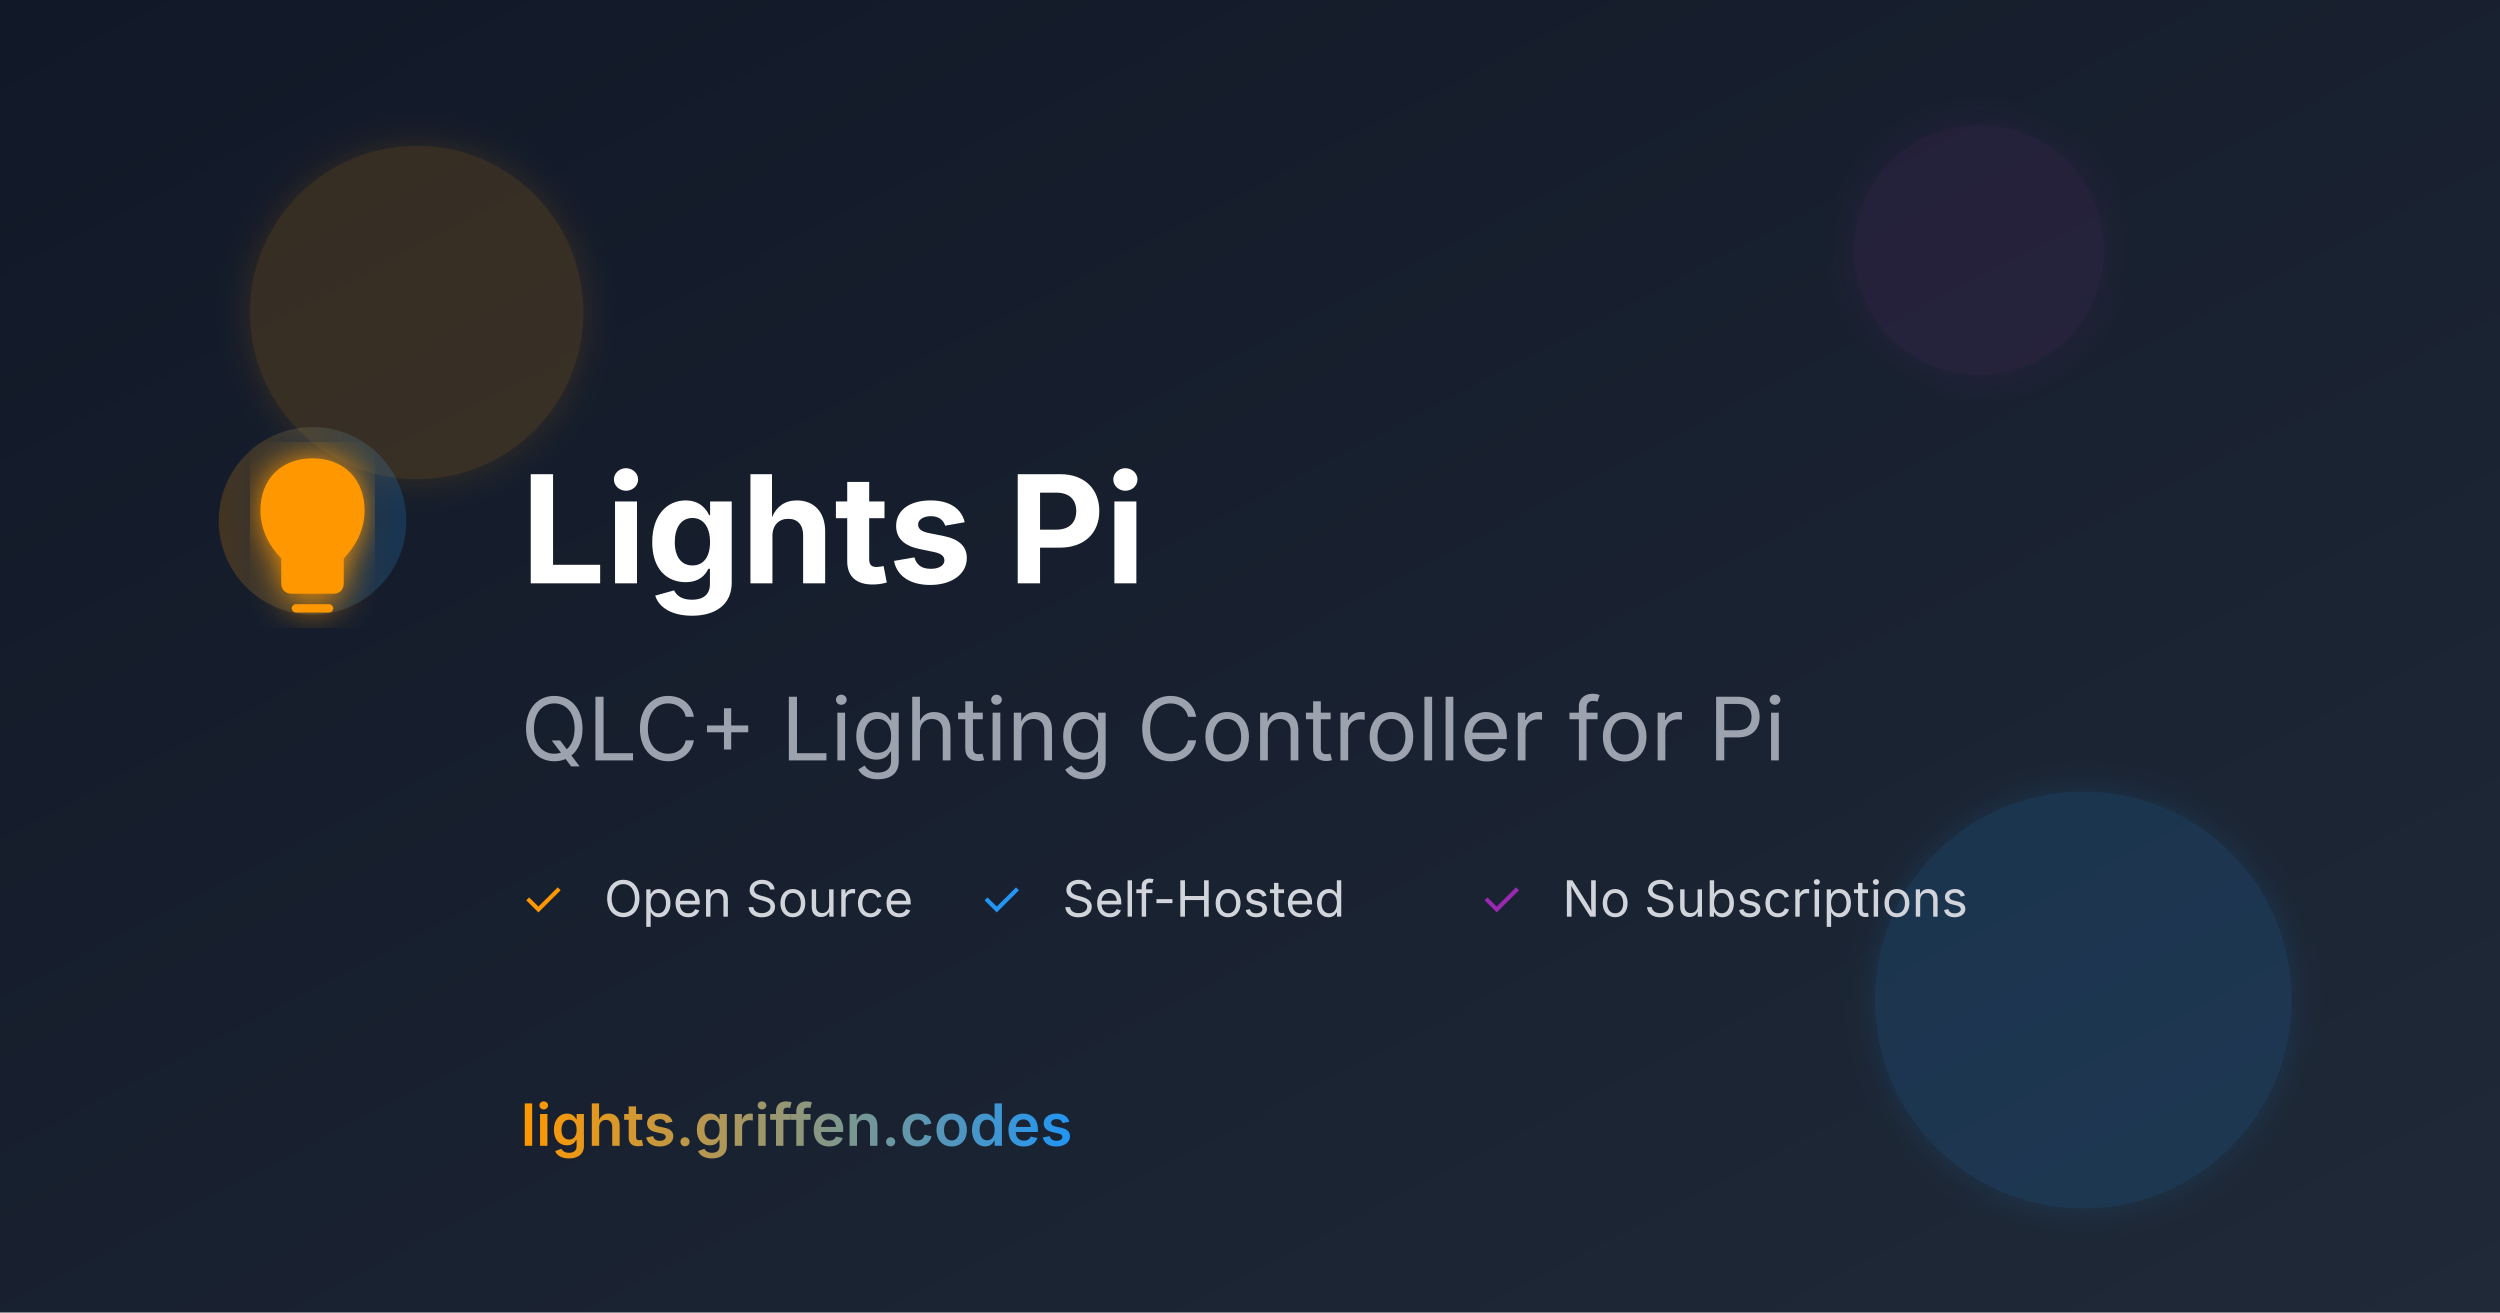
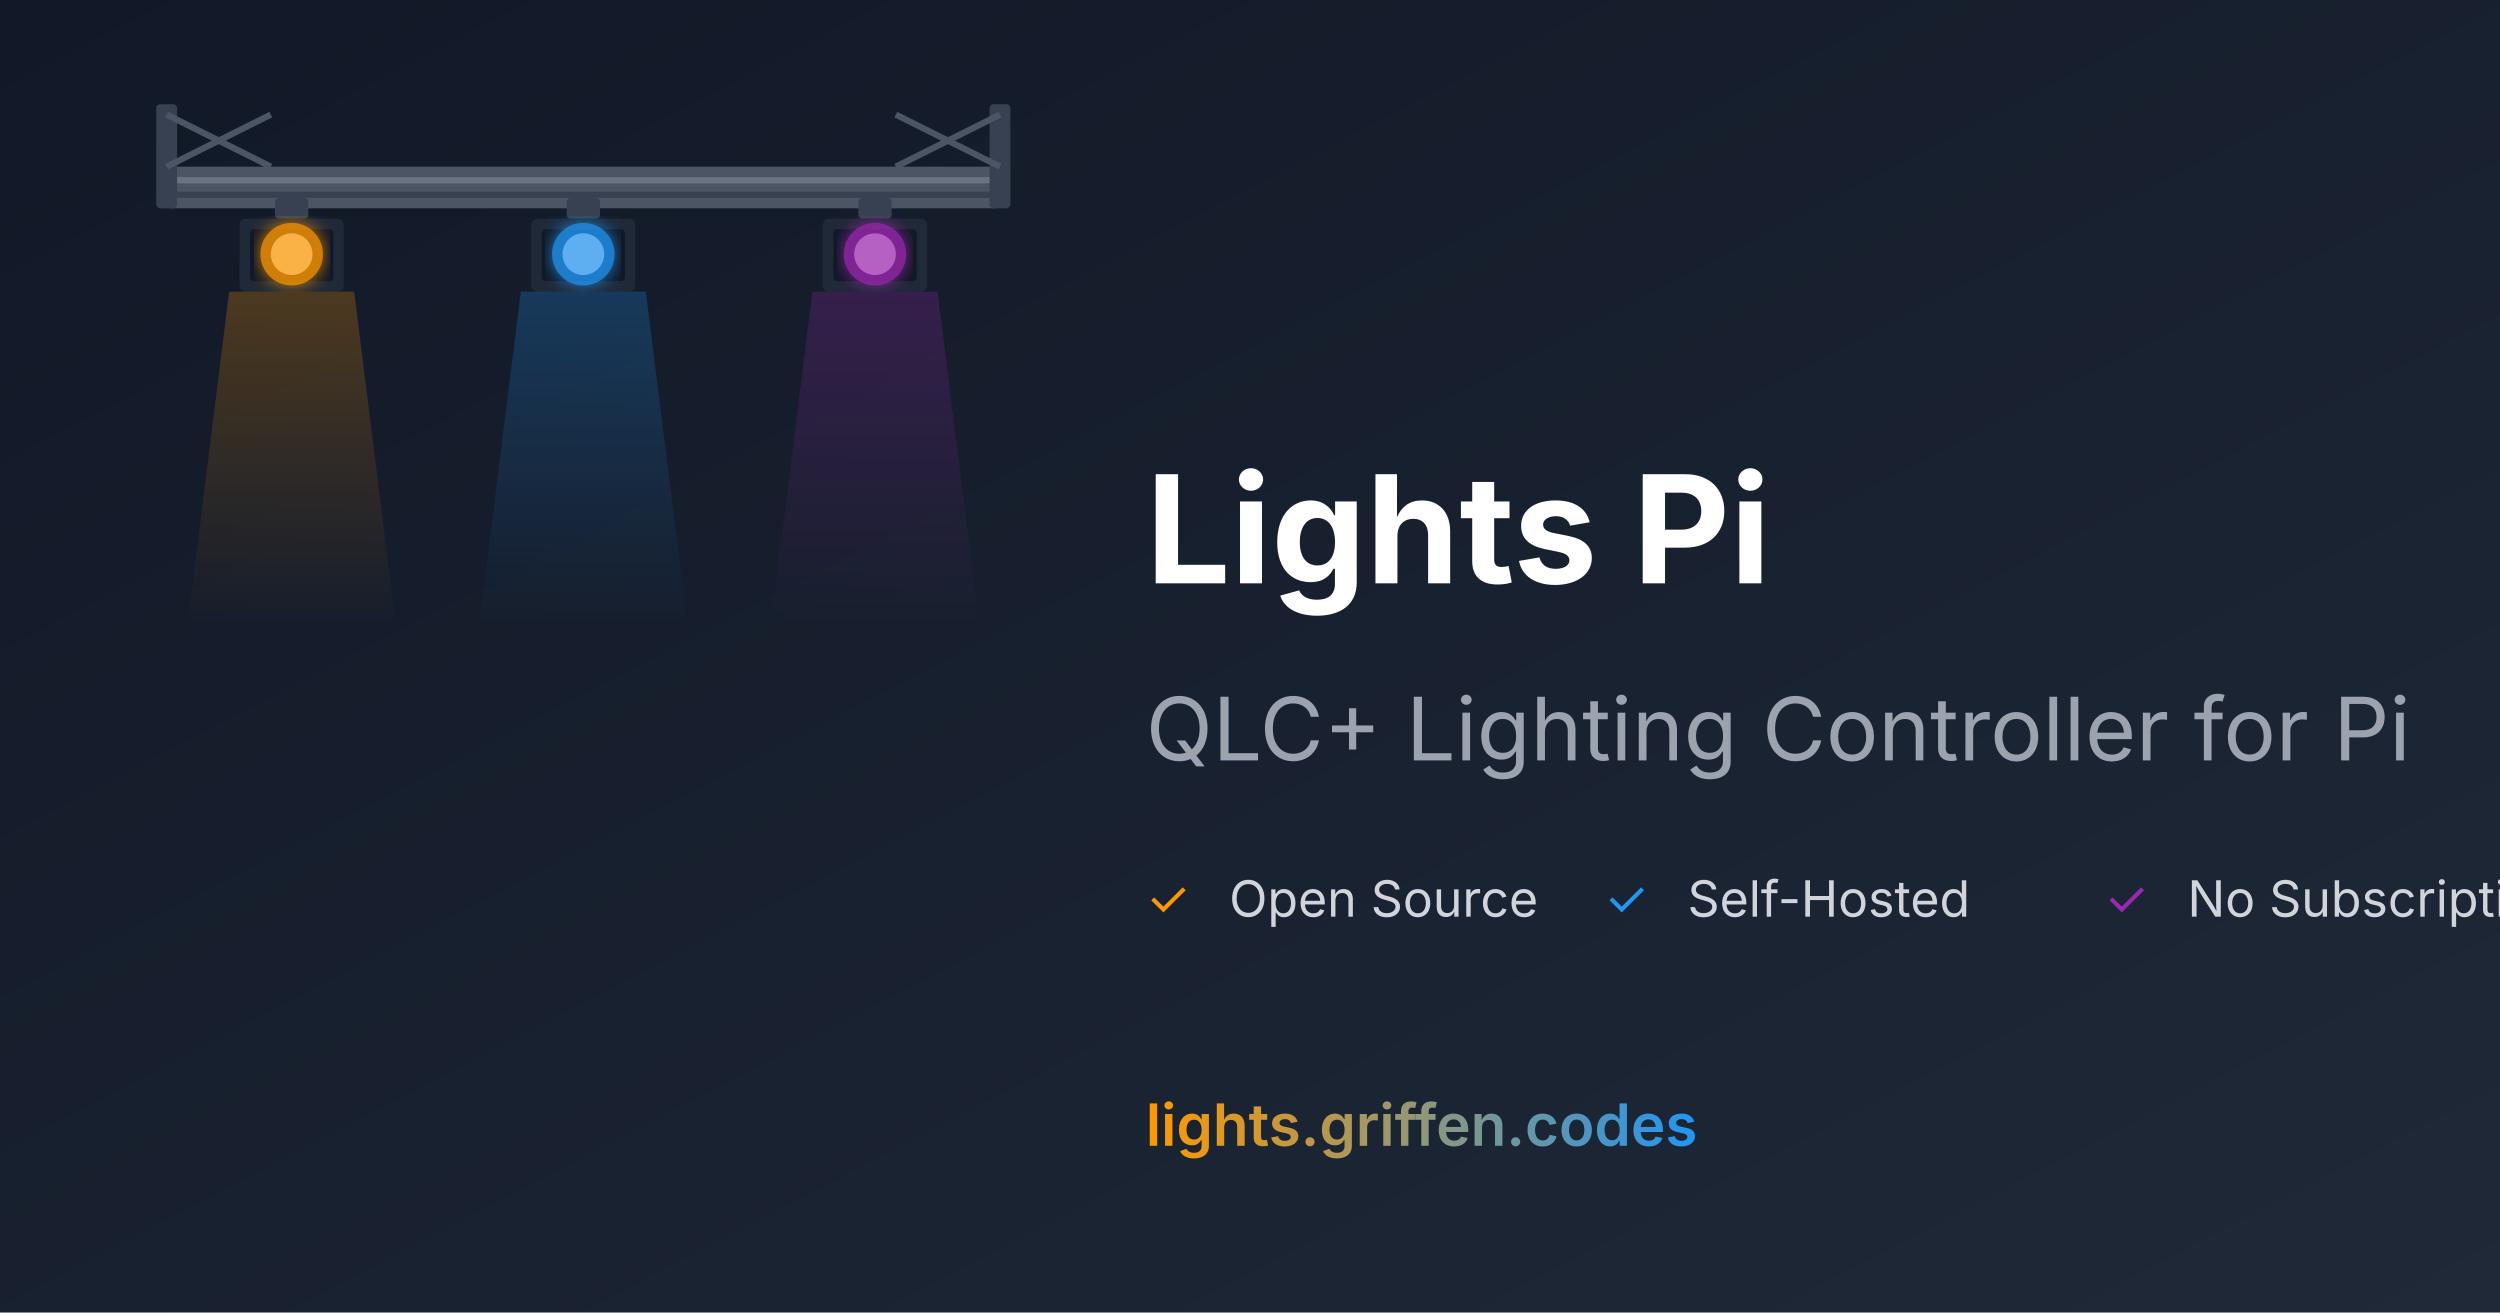
<svg xmlns="http://www.w3.org/2000/svg" width="1200" height="630" viewBox="0 0 1200 630">
  <defs>
    <linearGradient id="bgGradient" x1="0%" y1="0%" x2="100%" y2="100%">
      <stop offset="0%" style="stop-color:#111827;stop-opacity:1" />
      <stop offset="100%" style="stop-color:#1f2937;stop-opacity:1" />
    </linearGradient>
    <linearGradient id="accentGradient" x1="0%" y1="0%" x2="100%" y2="0%">
      <stop offset="0%" style="stop-color:#FF9800;stop-opacity:1" />
      <stop offset="100%" style="stop-color:#2196F3;stop-opacity:1" />
    </linearGradient>
+     <linearGradient id="lightBeam1" x1="0%" y1="0%" x2="0%" y2="100%">
+       <stop offset="0%" style="stop-color:#FF9800;stop-opacity:0.6" />
+       <stop offset="100%" style="stop-color:#FF9800;stop-opacity:0" />
+     </linearGradient>
+     <linearGradient id="lightBeam2" x1="0%" y1="0%" x2="0%" y2="100%">
+       <stop offset="0%" style="stop-color:#2196F3;stop-opacity:0.6" />
+       <stop offset="100%" style="stop-color:#2196F3;stop-opacity:0" />
+     </linearGradient>
+     <linearGradient id="lightBeam3" x1="0%" y1="0%" x2="0%" y2="100%">
+       <stop offset="0%" style="stop-color:#9C27B0;stop-opacity:0.6" />
+       <stop offset="100%" style="stop-color:#9C27B0;stop-opacity:0" />
+     </linearGradient>
    <filter id="glow">
-       <feGaussianBlur stdDeviation="8" result="coloredBlur" />
+       <feGaussianBlur stdDeviation="4" result="coloredBlur" />
      <feMerge>
        <feMergeNode in="coloredBlur" />
        <feMergeNode in="SourceGraphic" />
      </feMerge>
    </filter>
  </defs>
  <rect width="1200" height="630" fill="url(#bgGradient)" />
-   <circle cx="200" cy="150" r="80" fill="#FF9800" opacity="0.15" filter="url(#glow)" />
-   <circle cx="1000" cy="480" r="100" fill="#2196F3" opacity="0.15" filter="url(#glow)" />
-   <circle cx="950" cy="120" r="60" fill="#9C27B0" opacity="0.1" filter="url(#glow)" />
-   <g transform="translate(100, 200)">
-     <circle cx="50" cy="50" r="45" fill="url(#accentGradient)" opacity="0.2" />
-     <path d="M50 20 C35 20 25 30 25 45 C25 55 30 63 35 68 L35 80 C35 83 37 85 40 85 L60 85 C63 85 65 83 65 80 L65 68 C70 63 75 55 75 45 C75 30 65 20 50 20 Z M42 90 L58 90 C59 90 60 91 60 92 C60 93 59 94 58 94 L42 94 C41 94 40 93 40 92 C40 91 41 90 42 90 Z" fill="#FF9800" filter="url(#glow)" />
+   <g transform="translate(80, 80)">
+     <rect x="0" y="0" width="400" height="20" fill="#4B5563" rx="2" />
+     <rect x="0" y="5" width="400" height="3" fill="#6B7280" />
+     <rect x="0" y="12" width="400" height="3" fill="#374151" />
+     <rect x="-5" y="-30" width="10" height="50" fill="#374151" rx="2" />
+     <rect x="395" y="-30" width="10" height="50" fill="#374151" rx="2" />
+     <line x1="0" y1="-25" x2="50" y2="0" stroke="#4B5563" stroke-width="3" />
+     <line x1="50" y1="-25" x2="0" y2="0" stroke="#4B5563" stroke-width="3" />
+     <line x1="350" y1="-25" x2="400" y2="0" stroke="#4B5563" stroke-width="3" />
+     <line x1="400" y1="-25" x2="350" y2="0" stroke="#4B5563" stroke-width="3" />
+     <g transform="translate(60, 20)">
+       <rect x="-8" y="-5" width="16" height="10" fill="#374151" rx="2" />
+       <rect x="-25" y="5" width="50" height="35" fill="#1F2937" rx="3" />
+       <rect x="-20" y="10" width="40" height="25" fill="#111827" rx="2" />
+       <circle cx="0" cy="22" r="15" fill="#FF9800" opacity="0.8" filter="url(#glow)" />
+       <circle cx="0" cy="22" r="10" fill="#FFB74D" opacity="0.9" />
+       <polygon points="-30,40 30,40 50,200 -50,200" fill="url(#lightBeam1)" opacity="0.4" />
+     </g>
+     <g transform="translate(200, 20)">
+       <rect x="-8" y="-5" width="16" height="10" fill="#374151" rx="2" />
+       <rect x="-25" y="5" width="50" height="35" fill="#1F2937" rx="3" />
+       <rect x="-20" y="10" width="40" height="25" fill="#111827" rx="2" />
+       <circle cx="0" cy="22" r="15" fill="#2196F3" opacity="0.8" filter="url(#glow)" />
+       <circle cx="0" cy="22" r="10" fill="#64B5F6" opacity="0.9" />
+       <polygon points="-30,40 30,40 50,200 -50,200" fill="url(#lightBeam2)" opacity="0.4" />
+     </g>
+     <g transform="translate(340, 20)">
+       <rect x="-8" y="-5" width="16" height="10" fill="#374151" rx="2" />
+       <rect x="-25" y="5" width="50" height="35" fill="#1F2937" rx="3" />
+       <rect x="-20" y="10" width="40" height="25" fill="#111827" rx="2" />
+       <circle cx="0" cy="22" r="15" fill="#9C27B0" opacity="0.8" filter="url(#glow)" />
+       <circle cx="0" cy="22" r="10" fill="#BA68C8" opacity="0.9" />
+       <polygon points="-30,40 30,40 50,200 -50,200" fill="url(#lightBeam3)" opacity="0.4" />
+     </g>
  </g>
-   <text x="250" y="280" font-family="system-ui, -apple-system, sans-serif" font-size="72" font-weight="bold" fill="white">
+   <text x="550" y="280" font-family="system-ui, -apple-system, sans-serif" font-size="72" font-weight="bold" fill="white">
    Lights Pi
  </text>
-   <text x="250" y="365" font-family="system-ui, -apple-system, sans-serif" font-size="42" fill="#9CA3AF">
+   <text x="550" y="365" font-family="system-ui, -apple-system, sans-serif" font-size="42" fill="#9CA3AF">
    QLC+ Lighting Controller for Pi
  </text>
-   <g transform="translate(250, 440)">
+   <g transform="translate(550, 440)">
    <text y="0" font-family="system-ui, -apple-system, sans-serif" font-size="24" fill="#FF9800">✓</text>
    <text x="40" y="0" font-family="system-ui, -apple-system, sans-serif" font-size="24" fill="#D1D5DB">Open Source</text>
    <text x="220" y="0" font-family="system-ui, -apple-system, sans-serif" font-size="24" fill="#2196F3">✓</text>
    <text x="260" y="0" font-family="system-ui, -apple-system, sans-serif" font-size="24" fill="#D1D5DB">Self-Hosted</text>
    <text x="460" y="0" font-family="system-ui, -apple-system, sans-serif" font-size="24" fill="#9C27B0">✓</text>
    <text x="500" y="0" font-family="system-ui, -apple-system, sans-serif" font-size="24" fill="#D1D5DB">No Subscriptions</text>
  </g>
-   <text x="250" y="550" font-family="system-ui, -apple-system, sans-serif" font-size="28" fill="url(#accentGradient)" font-weight="600">
+   <text x="550" y="550" font-family="system-ui, -apple-system, sans-serif" font-size="28" fill="url(#accentGradient)" font-weight="600">
    lights.griffen.codes
  </text>
</svg>
